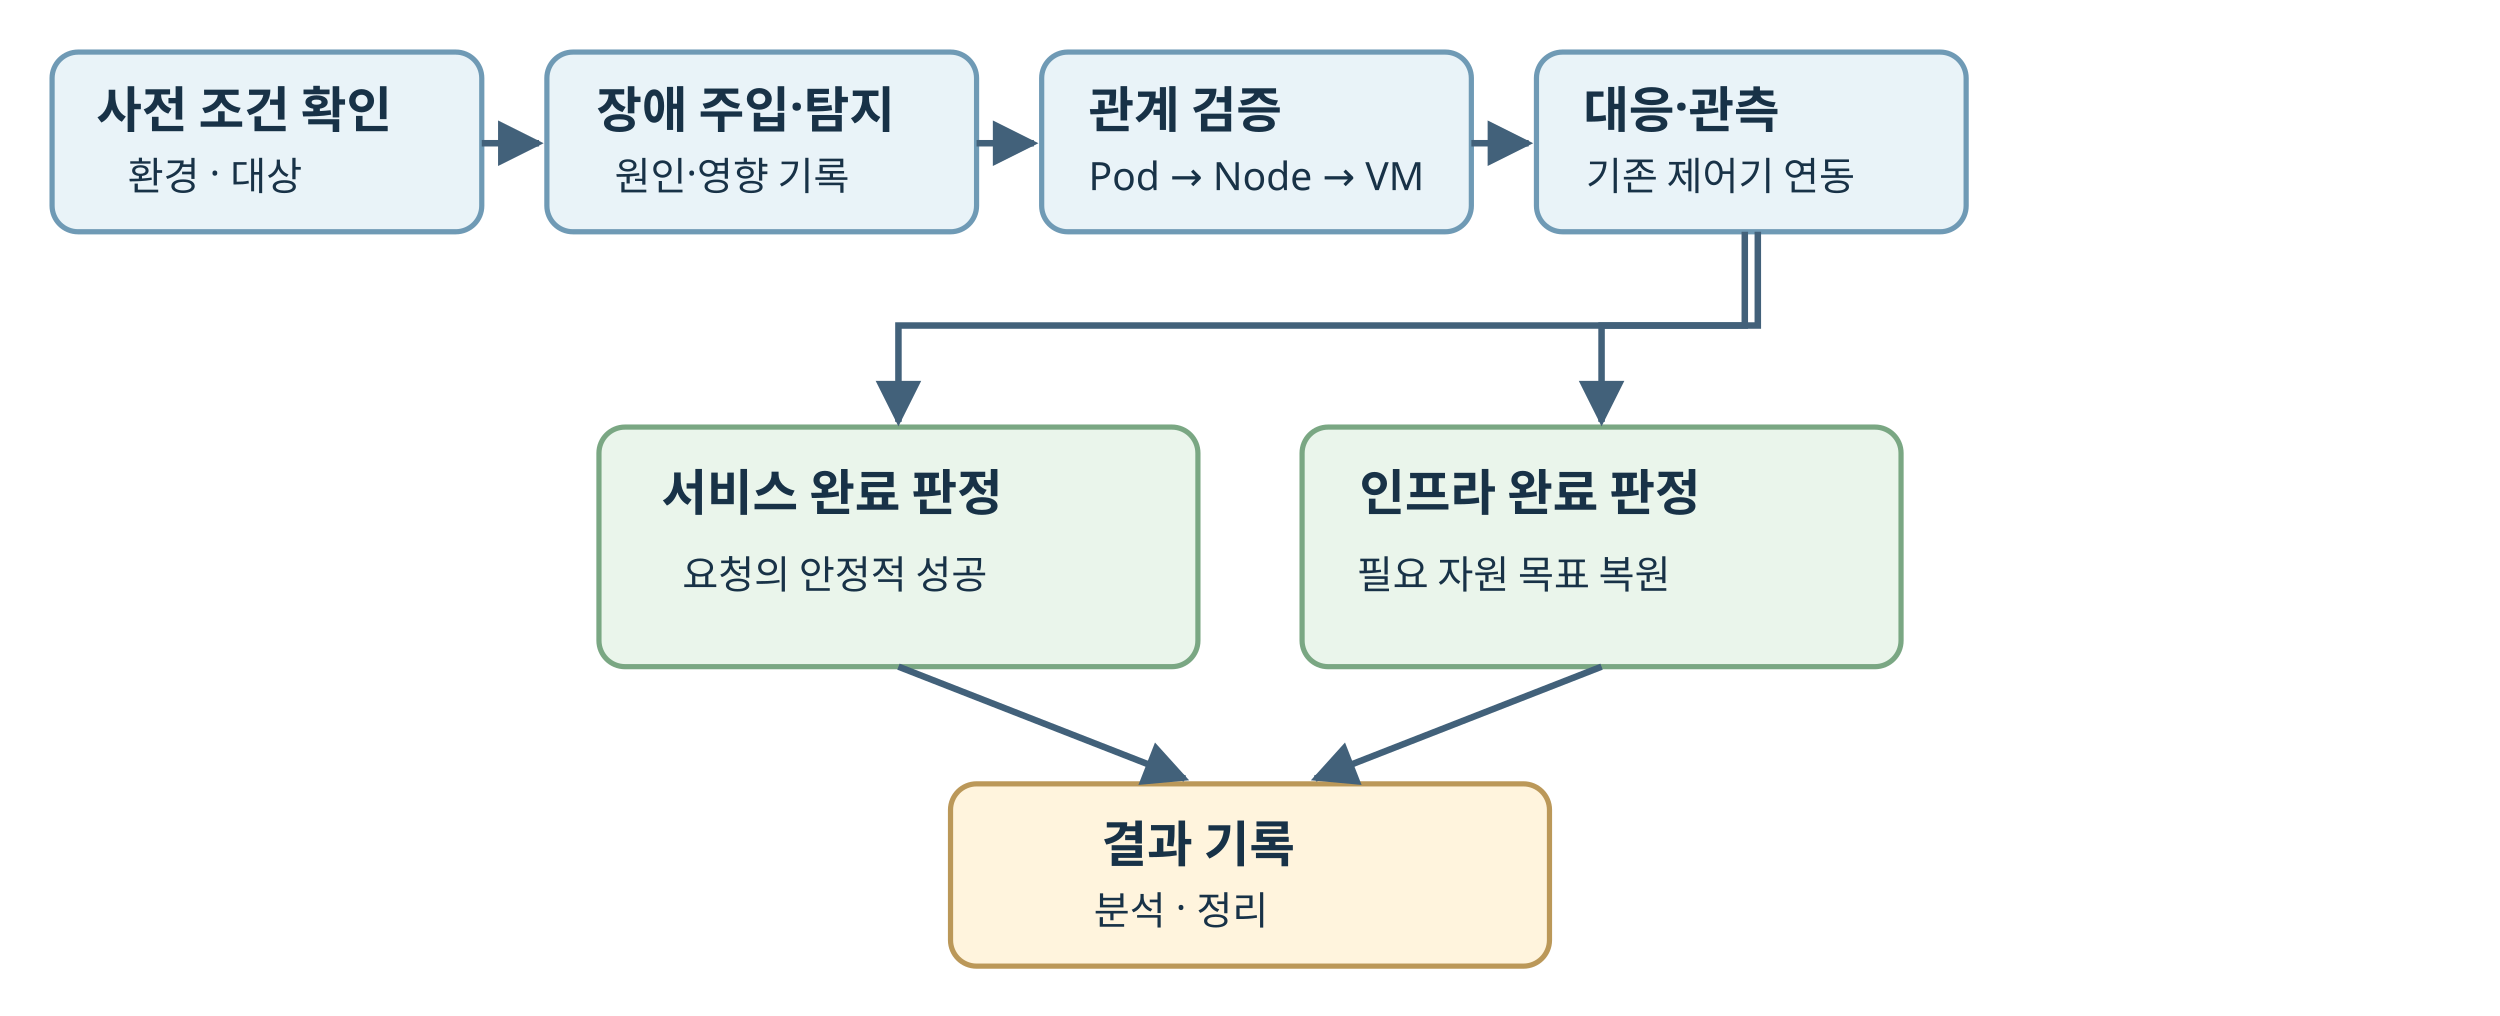
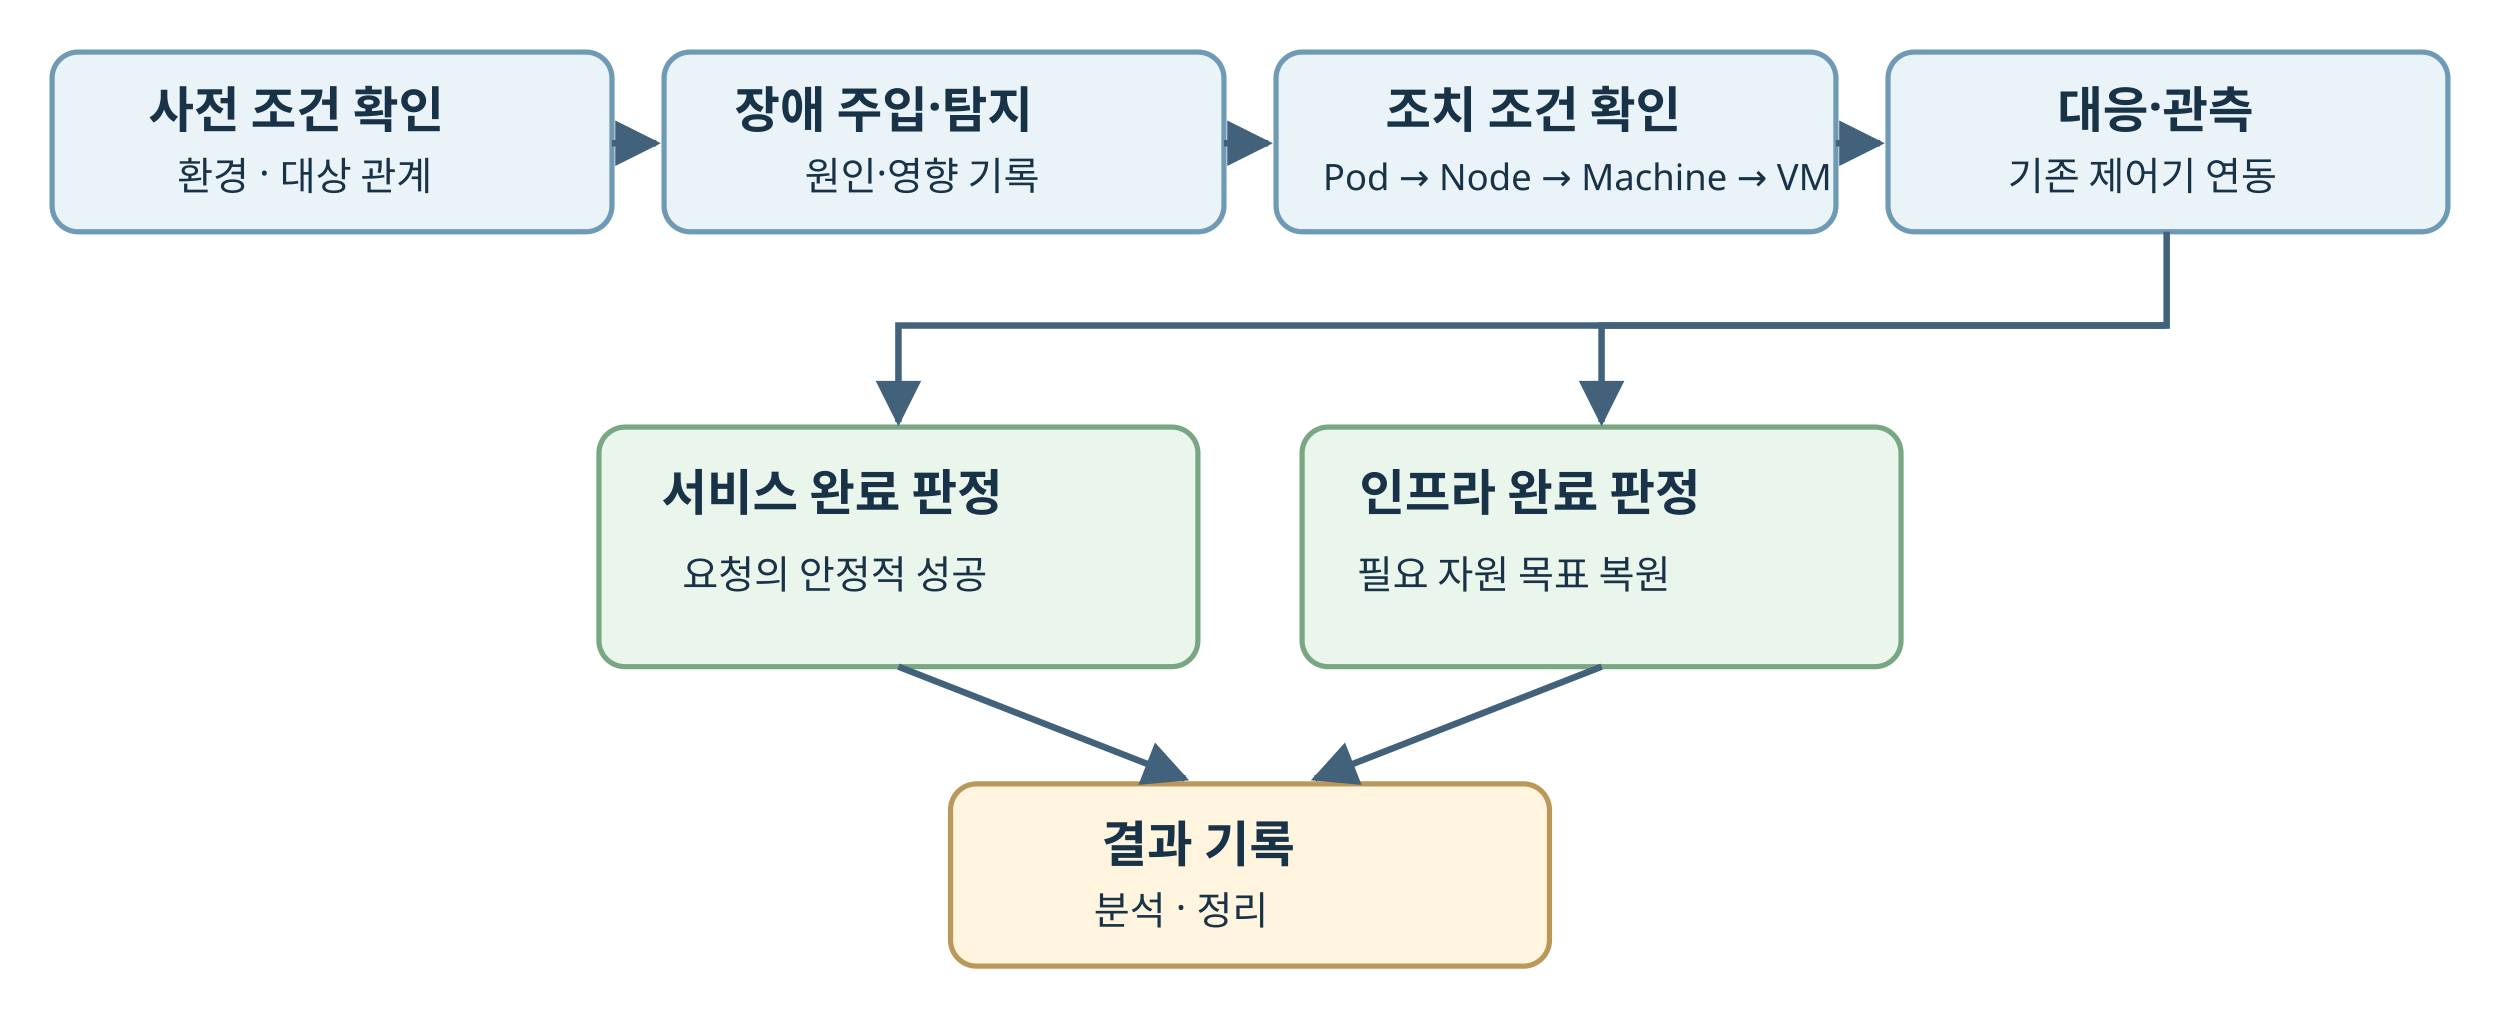
<svg xmlns="http://www.w3.org/2000/svg" width="960" height="390" viewBox="0 0 960 390" role="img" aria-labelledby="title desc">
  <defs>
    <marker id="arrow" viewBox="0 0 10 10" refX="9" refY="5" markerWidth="7" markerHeight="7" orient="auto-start-reverse">
      <path d="M 0 0 L 10 5 L 0 10 z" fill="#42617a" />
    </marker>
    <style>
      text { font-family: 'Apple SD Gothic Neo', 'Malgun Gothic', sans-serif; fill: #183247; }
      .box { fill: #e9f3f8; stroke: #6f9ab5; stroke-width: 2; rx: 10; }
      .check { fill: #eaf5eb; stroke: #7aa783; stroke-width: 2; rx: 10; }
      .end { fill: #fff4dd; stroke: #bb9859; stroke-width: 2; rx: 10; }
      .main { font-size: 19px; font-weight: 700; }
      .small { font-size: 15px; }
+       .chain { font-size: 14px; }
      .edge { fill: none; stroke: #42617a; stroke-width: 2.5; marker-end: url(#arrow); }
    </style>
  </defs>
-   <rect class="box" x="20" y="20" width="165" height="69" />
-   <rect class="box" x="210" y="20" width="165" height="69" />
-   <rect class="box" x="400" y="20" width="165" height="69" />
-   <rect class="box" x="590" y="20" width="165" height="69" />
-   <text class="main" x="37" y="49">사전 조건 확인</text>
-   <text class="small" x="49" y="73">환경 · 대상</text>
-   <text class="main" x="229" y="49">장애 주입·탐지</text>
-   <text class="small" x="236" y="73">원인·영향 기록</text>
-   <text class="main" x="418" y="49">관계 검증</text>
-   <text class="small" x="418" y="73">Pod → Node → VM</text>
-   <text class="main" x="608" y="49">대응·관측</text>
-   <text class="small" x="609" y="73">기존 제어기 연동</text>
-   <path class="edge" d="M185 55 L207 55" />
-   <path class="edge" d="M375 55 L397 55" />
-   <path class="edge" d="M565 55 L587 55" />
+   <rect class="box" x="20" y="20" width="215" height="69" />
+   <rect class="box" x="255" y="20" width="215" height="69" />
+   <rect class="box" x="490" y="20" width="215" height="69" />
+   <rect class="box" x="725" y="20" width="215" height="69" />
+   <text class="main" x="57" y="49">사전 조건 확인</text>
+   <text class="small" x="68" y="73">환경 · 대상 관계</text>
+   <text class="main" x="282" y="49">장애 주입·탐지</text>
+   <text class="small" x="309" y="73">원인·영향 기록</text>
+   <text class="main" x="532" y="49">조치 조건 확인</text>
+   <text class="chain" x="508" y="73">Pod → Node → Machine → VM</text>
+   <text class="main" x="790" y="49">대응·관측</text>
+   <text class="small" x="771" y="73">기존 제어기 연동</text>
+   <path class="edge" d="M235 55 L252 55" />
+   <path class="edge" d="M470 55 L487 55" />
+   <path class="edge" d="M705 55 L722 55" />
  <rect class="check" x="230" y="164" width="230" height="92" />
  <rect class="check" x="500" y="164" width="230" height="92" />
  <rect class="end" x="365" y="301" width="230" height="70" />
  <text class="main" x="254" y="196">서비스 완료 판정</text>
  <text class="small" x="262" y="226">요청의 안정적 성공</text>
  <text class="main" x="522" y="196">인프라 완료 판정</text>
  <text class="small" x="521" y="226">필요 자원 목표 복원</text>
  <text class="main" x="423" y="331">결과 기록</text>
  <text class="small" x="420" y="355">분석 · 정리</text>
-   <path class="edge" d="M670 89 L670 125 L345 125 L345 162" />
-   <path class="edge" d="M675 89 L675 125 L615 125 L615 162" />
+   <path class="edge" d="M832 89 L832 125 L345 125 L345 162" />
+   <path class="edge" d="M832 125 L615 125 L615 162" />
  <path class="edge" d="M345 256 L455 299" />
  <path class="edge" d="M615 256 L505 299" />
</svg>
